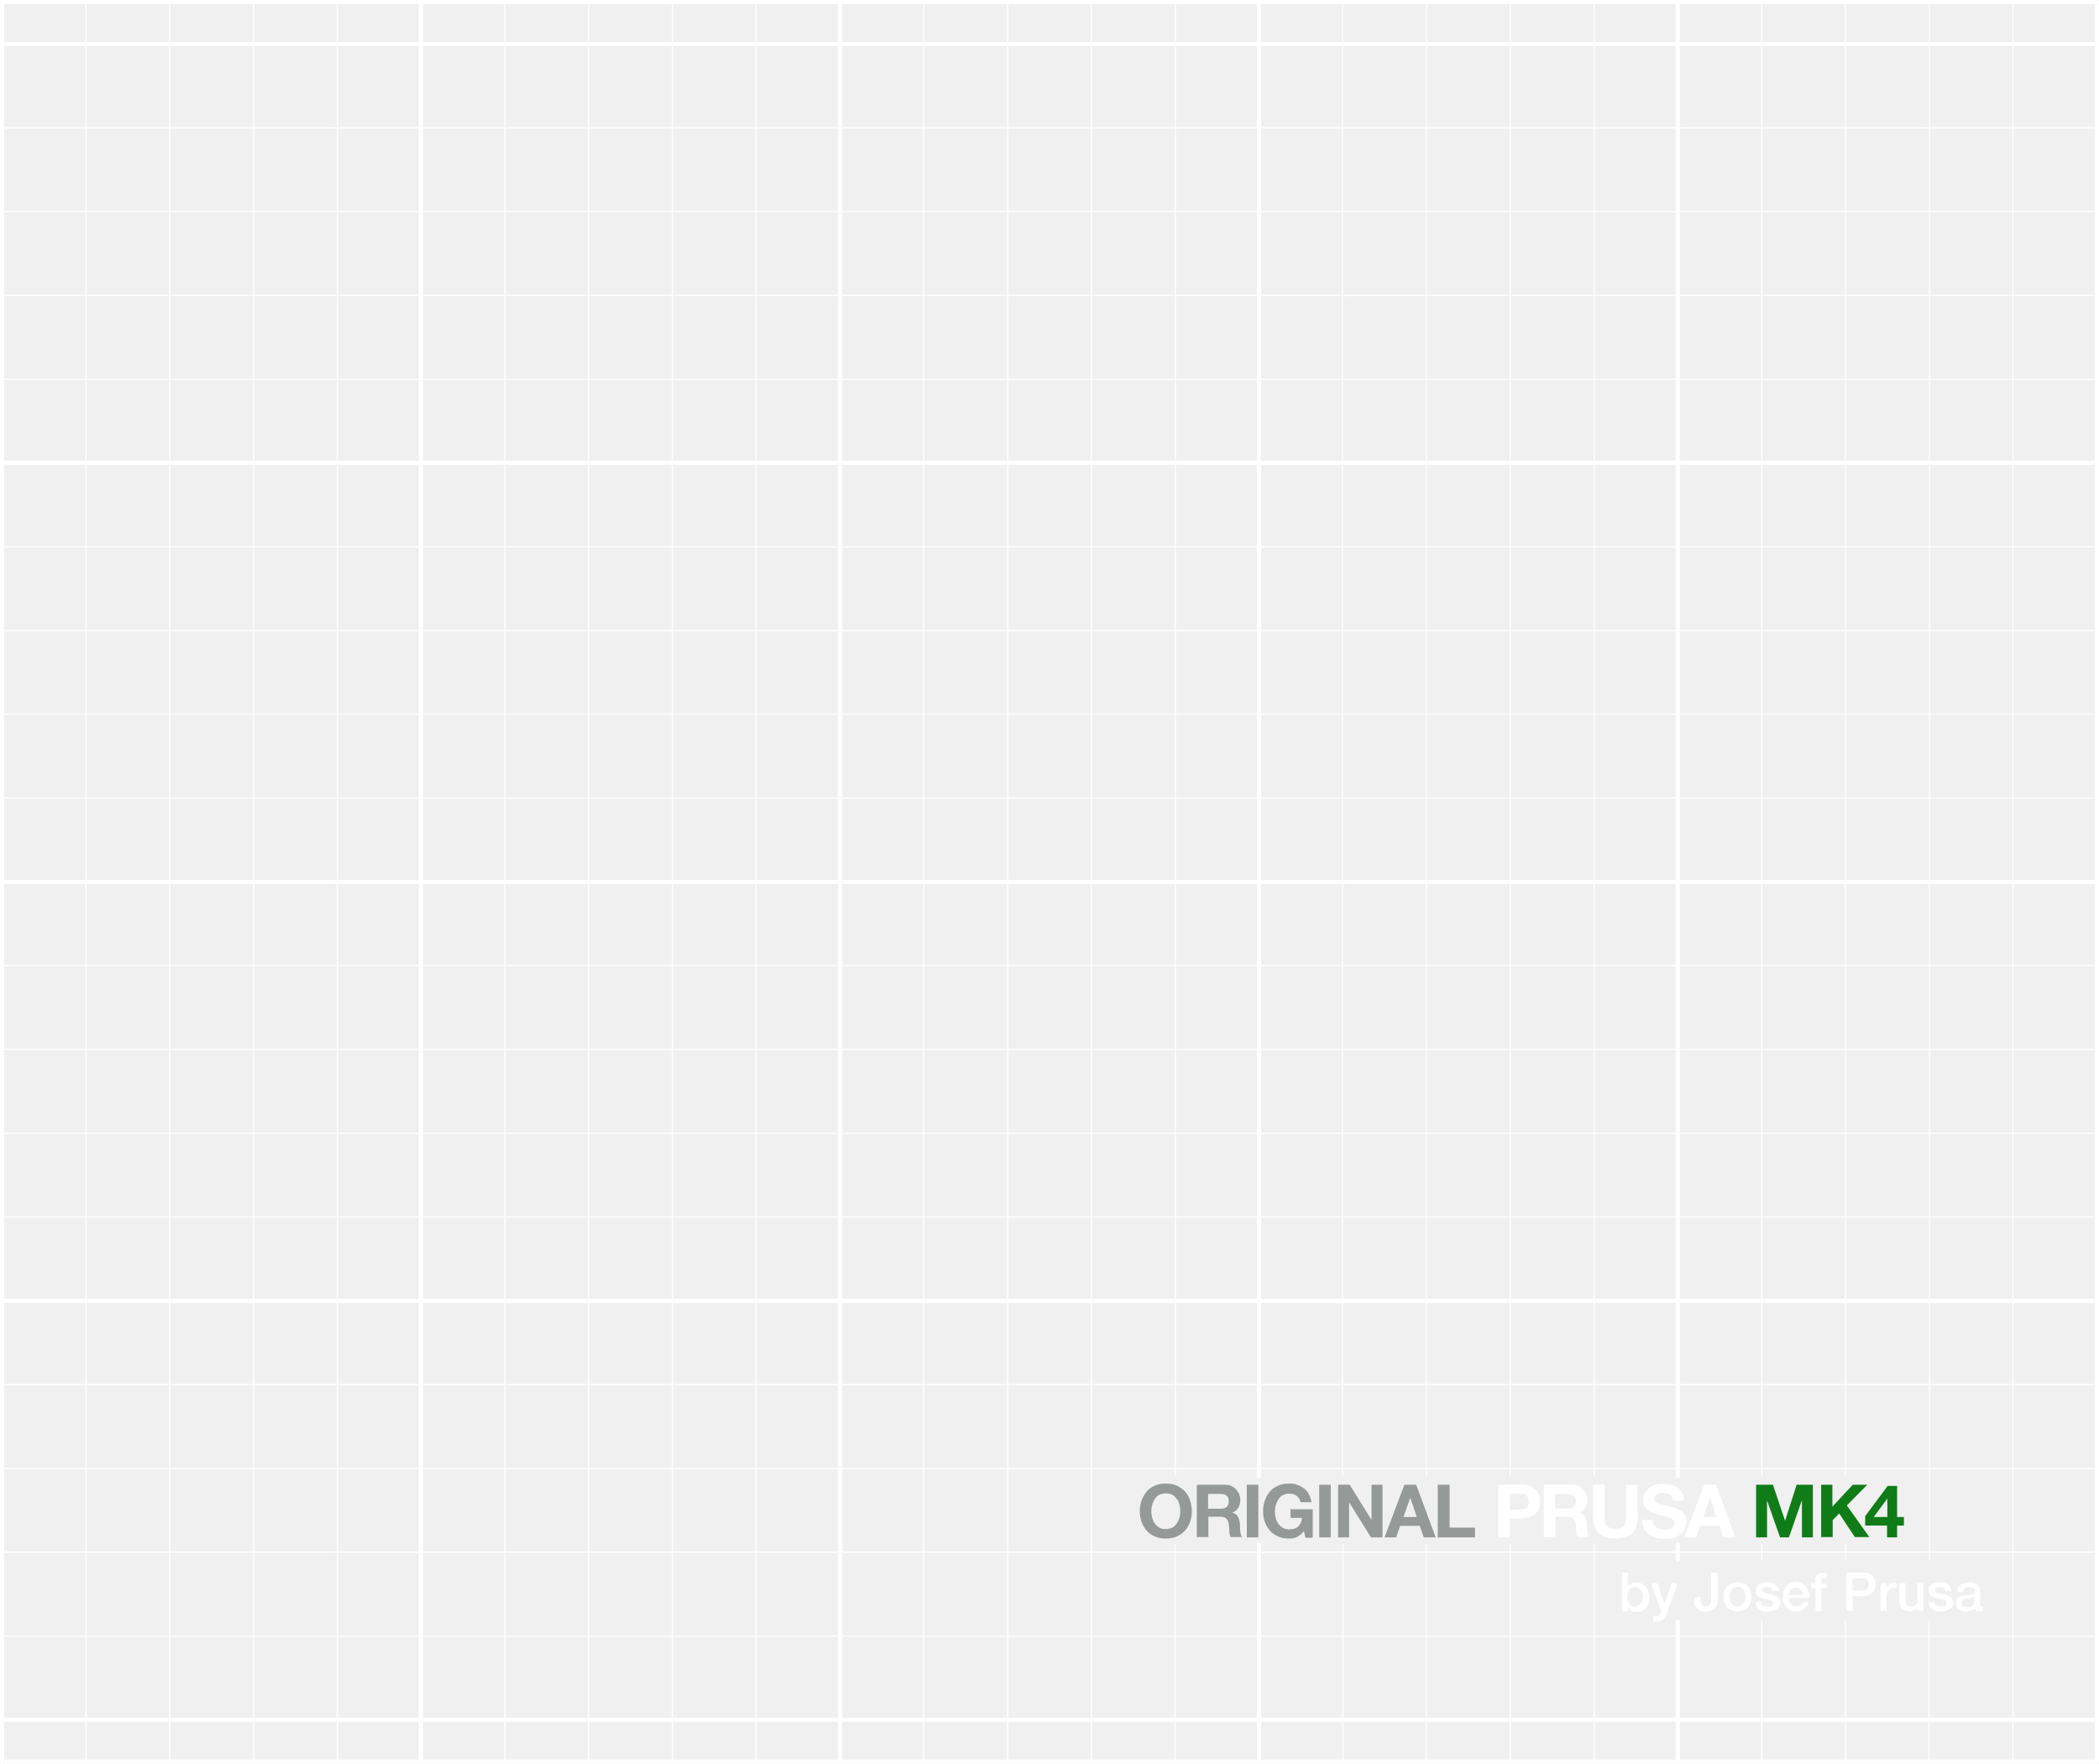
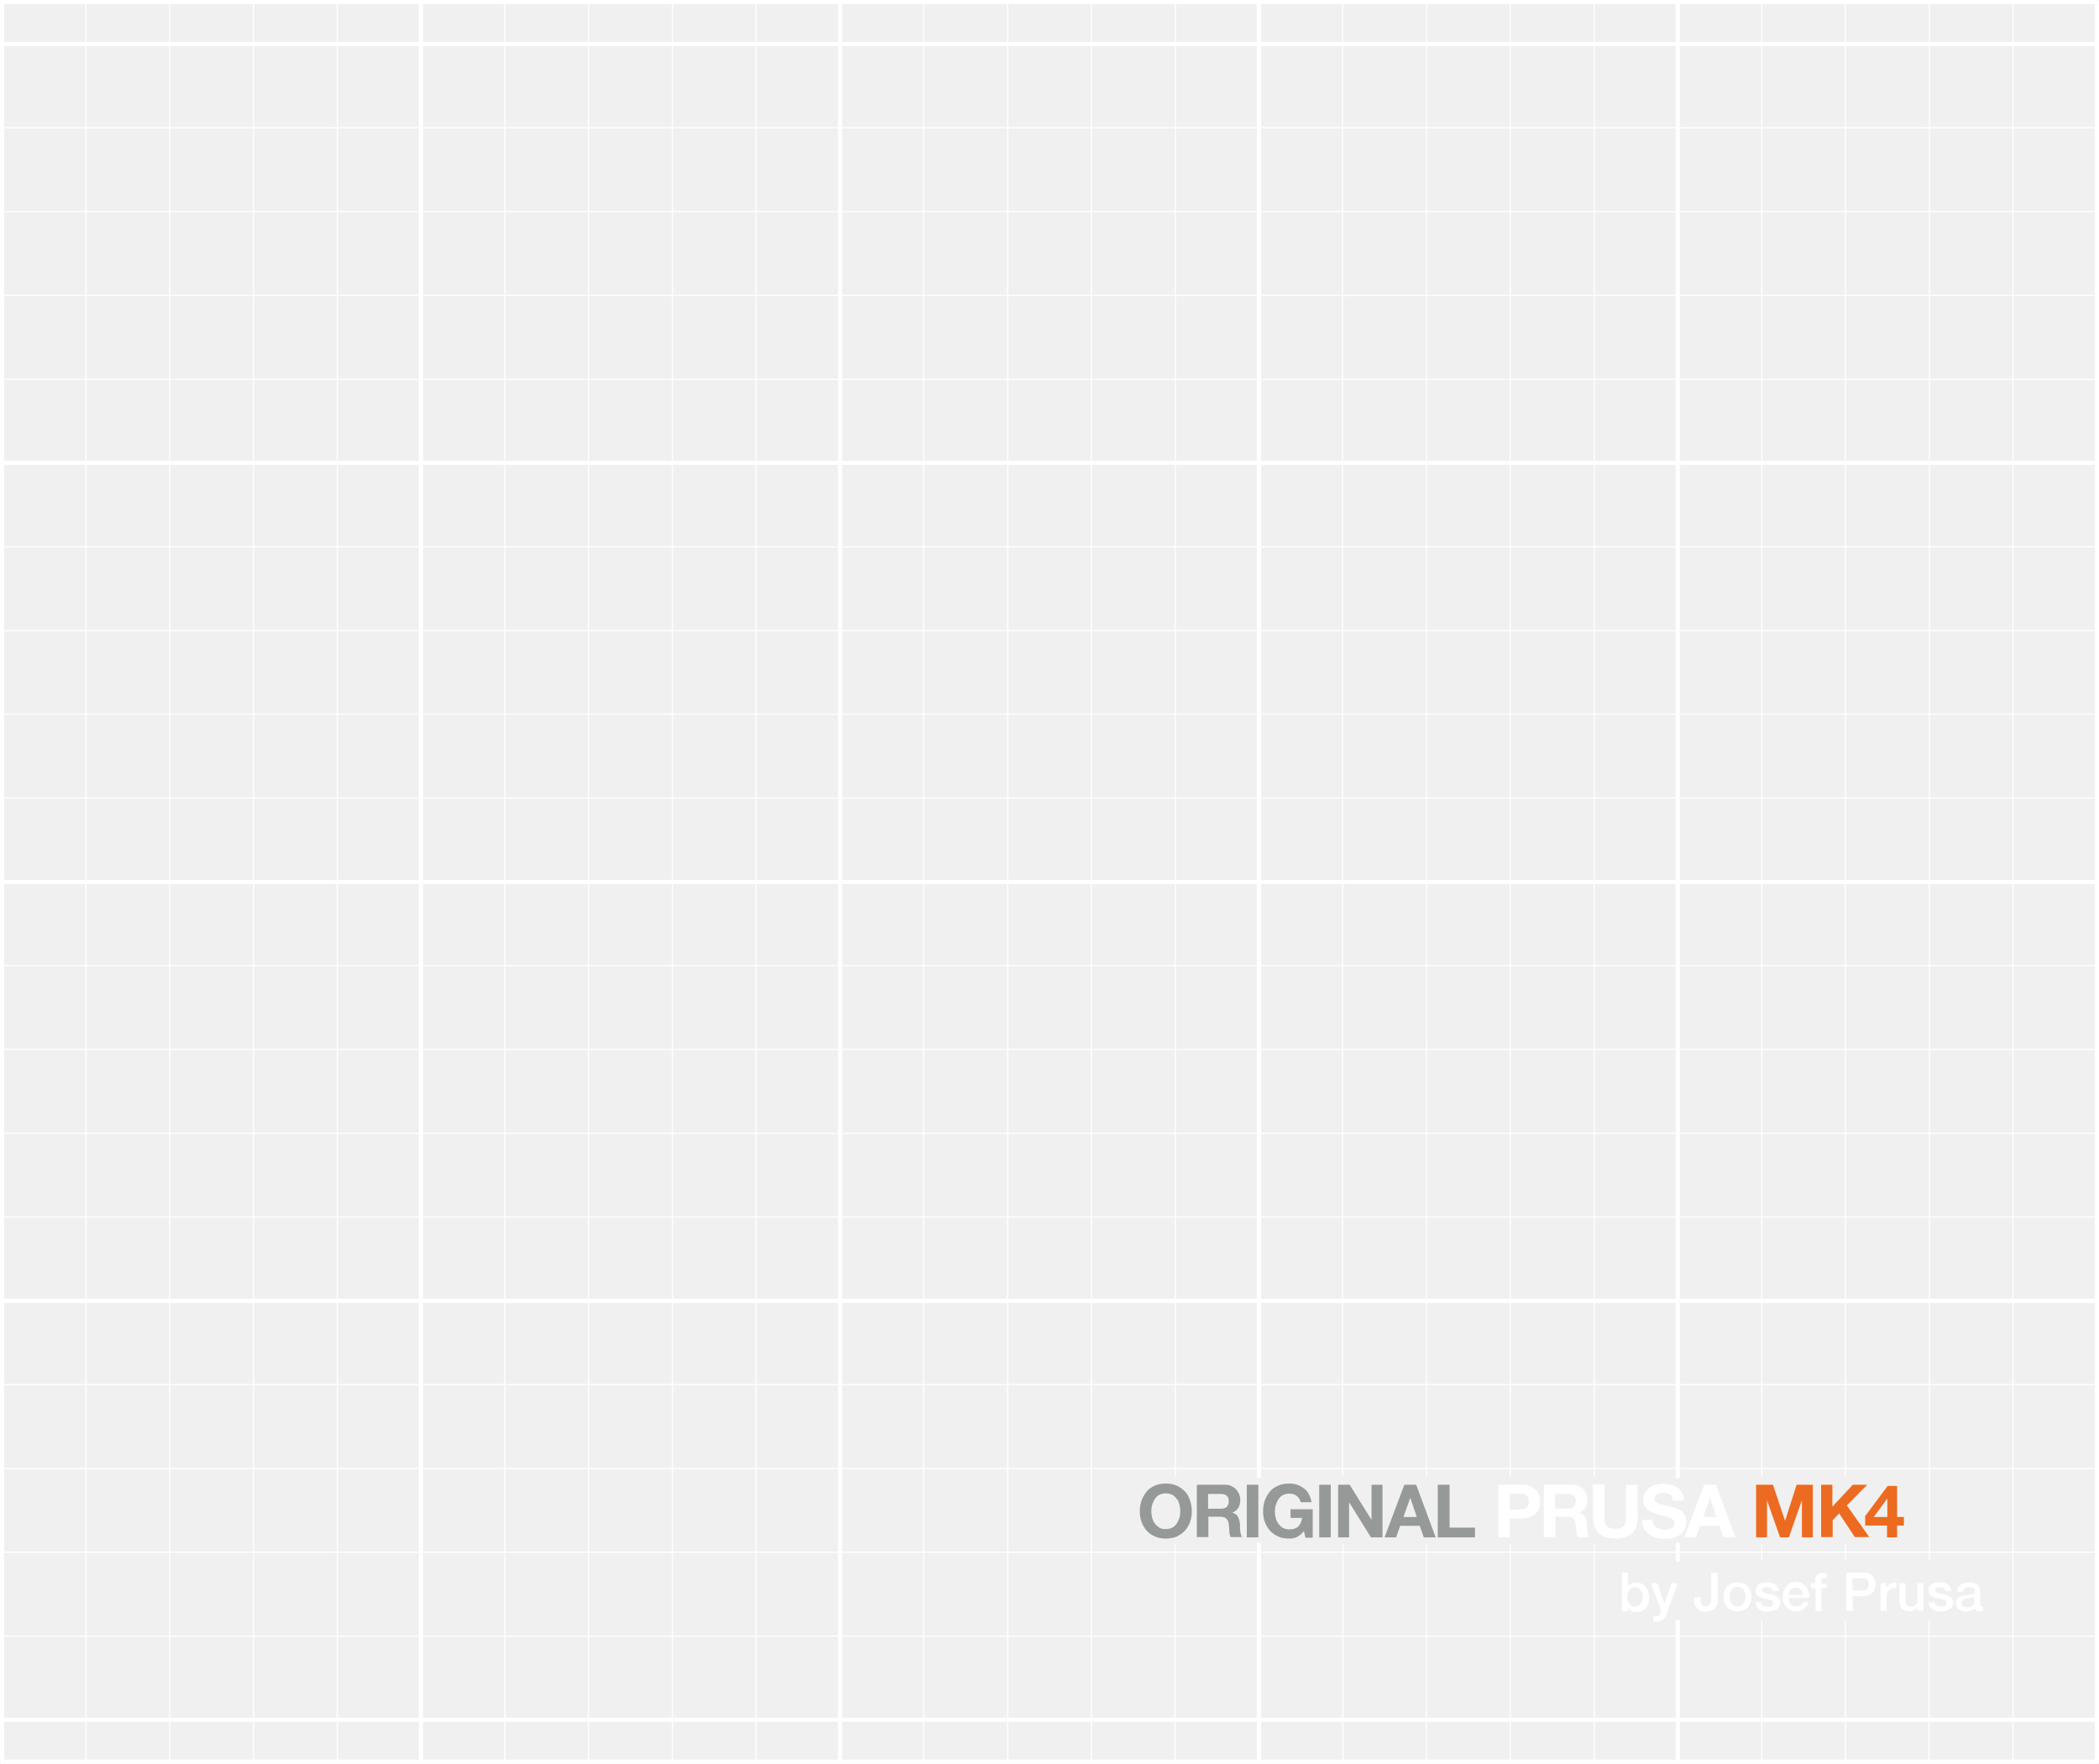
<svg xmlns="http://www.w3.org/2000/svg" id="svg3128" width="710.1" height="596.7" viewBox="0 0 710.1 596.7">
  <line id="line2794" x1=".7" y1=".7" x2=".7" y2="596" style="fill: none; stroke: #fff; stroke-linecap: round; stroke-linejoin: round; stroke-width: 1.4px;" />
  <line id="line2796" x1="142.4" y1=".7" x2="142.4" y2="595.6" style="fill: none; stroke: #fff; stroke-linecap: round; stroke-linejoin: round; stroke-width: 1.4px;" />
  <line id="line2798" x1="284.2" y1=".7" x2="284.2" y2="595.6" style="fill: none; stroke: #fff; stroke-linecap: round; stroke-linejoin: round; stroke-width: 1.4px;" />
  <line id="line2800" x1="709.4" y1="596" x2="709.4" y2=".7" style="fill: none; stroke: #fff; stroke-linecap: round; stroke-linejoin: round; stroke-width: 1.4px;" />
  <line id="line2802" x1="1.2" y1="581.8" x2="709.4" y2="581.8" style="fill: none; stroke: #fff; stroke-linecap: round; stroke-linejoin: round; stroke-width: 1.4px;" />
  <line id="line2804" x1=".7" y1="596" x2="709.4" y2="596" style="fill: none; stroke: #fff; stroke-linecap: round; stroke-linejoin: round; stroke-width: 1.4px;" />
  <line id="line2806" x1="1.2" y1="440.1" x2="709.4" y2="440.1" style="fill: none; stroke: #fff; stroke-linecap: round; stroke-linejoin: round; stroke-width: 1.4px;" />
  <line id="line2808" x1="1.2" y1="298.4" x2="709.4" y2="298.4" style="fill: none; stroke: #fff; stroke-linecap: round; stroke-linejoin: round; stroke-width: 1.4px;" />
  <line id="line2810" x1="1.2" y1="156.6" x2="709.4" y2="156.6" style="fill: none; stroke: #fff; stroke-linecap: round; stroke-linejoin: round; stroke-width: 1.4px;" />
  <line id="line2812" x1="1.2" y1="14.9" x2="709.4" y2="14.9" style="fill: none; stroke: #fff; stroke-linecap: round; stroke-linejoin: round; stroke-width: 1.4px;" />
  <line id="line2814" x1="709.4" y1=".7" x2=".7" y2=".7" style="fill: none; stroke: #fff; stroke-linecap: round; stroke-linejoin: round; stroke-width: 1.4px;" />
  <line id="line2816" x1="425.9" y1=".7" x2="425.9" y2="499.4" style="fill: none; stroke: #fff; stroke-linecap: round; stroke-linejoin: round; stroke-width: 1.4px;" />
  <line id="line2818" x1="425.9" y1="522.5" x2="425.9" y2="595.7" style="fill: none; stroke: #fff; stroke-linecap: round; stroke-linejoin: round; stroke-width: 1.4px;" />
  <line id="line2820" x1="567.6" y1=".7" x2="567.6" y2="499.4" style="fill: none; stroke: #fff; stroke-linecap: round; stroke-linejoin: round; stroke-width: 1.4px;" />
  <line id="line2822" x1="567.6" y1="522.5" x2="567.6" y2="527.7" style="fill: none; stroke: #fff; stroke-linecap: round; stroke-linejoin: round; stroke-width: 1.4px;" />
  <line id="line2824" x1="567.6" y1="548.6" x2="567.6" y2="595.4" style="fill: none; stroke: #fff; stroke-linecap: round; stroke-linejoin: round; stroke-width: 1.4px;" />
  <line id="line2826" x1="85.8" y1=".7" x2="85.8" y2="595.9" style="fill: none; stroke: #fff; stroke-linecap: round; stroke-linejoin: round; stroke-width: .4px;" />
  <line id="line2828" x1="114.1" y1=".7" x2="114.1" y2="595.9" style="fill: none; stroke: #fff; stroke-linecap: round; stroke-linejoin: round; stroke-width: .4px;" />
  <line id="line2830" x1="170.8" y1=".7" x2="170.8" y2="595.9" style="fill: none; stroke: #fff; stroke-linecap: round; stroke-linejoin: round; stroke-width: .4px;" />
  <line id="line2832" x1="199.1" y1=".7" x2="199.1" y2="595.9" style="fill: none; stroke: #fff; stroke-linecap: round; stroke-linejoin: round; stroke-width: .4px;" />
  <line id="line2834" x1="227.5" y1=".7" x2="227.5" y2="595.9" style="fill: none; stroke: #fff; stroke-linecap: round; stroke-linejoin: round; stroke-width: .4px;" />
  <line id="line2836" x1="255.8" y1=".7" x2="255.8" y2="595.9" style="fill: none; stroke: #fff; stroke-linecap: round; stroke-linejoin: round; stroke-width: .4px;" />
  <line id="line2838" x1="312.5" y1=".7" x2="312.5" y2="595.9" style="fill: none; stroke: #fff; stroke-linecap: round; stroke-linejoin: round; stroke-width: .4px;" />
  <line id="line2840" x1="340.9" y1=".7" x2="340.9" y2="595.9" style="fill: none; stroke: #fff; stroke-linecap: round; stroke-linejoin: round; stroke-width: .4px;" />
  <line id="line2842" x1="681" y1=".7" x2="681" y2="595.9" style="fill: none; stroke: #fff; stroke-linecap: round; stroke-linejoin: round; stroke-width: .4px;" />
  <line id="line2844" x1="29.1" y1=".7" x2="29.1" y2="595.9" style="fill: none; stroke: #fff; stroke-linecap: round; stroke-linejoin: round; stroke-width: .4px;" />
  <line id="line2846" x1="57.4" y1=".7" x2="57.4" y2="595.9" style="fill: none; stroke: #fff; stroke-linecap: round; stroke-linejoin: round; stroke-width: .4px;" />
  <line id="line2848" x1="1.5" y1="468.4" x2="709.4" y2="468.4" style="fill: none; stroke: #fff; stroke-linecap: round; stroke-linejoin: round; stroke-width: .4px;" />
  <line id="line2850" x1="1.5" y1="496.8" x2="709.4" y2="496.8" style="fill: none; stroke: #fff; stroke-linecap: round; stroke-linejoin: round; stroke-width: .4px;" />
  <line id="line2852" x1="1.5" y1="525.1" x2="709.4" y2="525.1" style="fill: none; stroke: #fff; stroke-linecap: round; stroke-linejoin: round; stroke-width: .4px;" />
  <line id="line2854" x1="1.5" y1="553.5" x2="709.4" y2="553.5" style="fill: none; stroke: #fff; stroke-linecap: round; stroke-linejoin: round; stroke-width: .4px;" />
  <line id="line2856" x1="1.5" y1="411.7" x2="709.4" y2="411.7" style="fill: none; stroke: #fff; stroke-linecap: round; stroke-linejoin: round; stroke-width: .4px;" />
  <line id="line2858" x1="1.5" y1="383.4" x2="709.4" y2="383.4" style="fill: none; stroke: #fff; stroke-linecap: round; stroke-linejoin: round; stroke-width: .4px;" />
  <line id="line2860" x1="1.5" y1="355" x2="709.4" y2="355" style="fill: none; stroke: #fff; stroke-linecap: round; stroke-linejoin: round; stroke-width: .4px;" />
  <line id="line2862" x1="1.5" y1="326.7" x2="709.4" y2="326.7" style="fill: none; stroke: #fff; stroke-linecap: round; stroke-linejoin: round; stroke-width: .4px;" />
  <line id="line2864" x1="1.5" y1="270" x2="709.4" y2="270" style="fill: none; stroke: #fff; stroke-linecap: round; stroke-linejoin: round; stroke-width: .4px;" />
  <line id="line2866" x1="1.5" y1="241.6" x2="709.4" y2="241.6" style="fill: none; stroke: #fff; stroke-linecap: round; stroke-linejoin: round; stroke-width: .4px;" />
  <line id="line2868" x1="1.5" y1="213.3" x2="709.4" y2="213.3" style="fill: none; stroke: #fff; stroke-linecap: round; stroke-linejoin: round; stroke-width: .4px;" />
  <line id="line2870" x1="1.5" y1="185" x2="709.4" y2="185" style="fill: none; stroke: #fff; stroke-linecap: round; stroke-linejoin: round; stroke-width: .4px;" />
  <line id="line2872" x1="1.5" y1="128.3" x2="709.4" y2="128.3" style="fill: none; stroke: #fff; stroke-linecap: round; stroke-linejoin: round; stroke-width: .4px;" />
  <line id="line2874" x1="1.5" y1="99.9" x2="709.4" y2="99.9" style="fill: none; stroke: #fff; stroke-linecap: round; stroke-linejoin: round; stroke-width: .4px;" />
  <line id="line2876" x1="1.5" y1="71.6" x2="709.4" y2="71.6" style="fill: none; stroke: #fff; stroke-linecap: round; stroke-linejoin: round; stroke-width: .4px;" />
  <line id="line2878" x1="1.5" y1="43.2" x2="709.4" y2="43.2" style="fill: none; stroke: #fff; stroke-linecap: round; stroke-linejoin: round; stroke-width: .4px;" />
  <line id="line2880" x1="369.2" y1=".7" x2="369.2" y2="522.6" style="fill: none; stroke: #fff; stroke-linecap: round; stroke-linejoin: round; stroke-width: .4px;" />
  <line id="line2882" x1="369.2" y1="522.6" x2="369.2" y2="595.7" style="fill: none; stroke: #fff; stroke-linecap: round; stroke-linejoin: round; stroke-width: .4px;" />
  <line id="line2884" x1="397.6" y1=".7" x2="397.6" y2="499.4" style="fill: none; stroke: #fff; stroke-linecap: round; stroke-linejoin: round; stroke-width: .4px;" />
  <line id="line2886" x1="397.5" y1="522.6" x2="397.5" y2="595.7" style="fill: none; stroke: #fff; stroke-linecap: round; stroke-linejoin: round; stroke-width: .4px;" />
  <line id="line2888" x1="454.2" y1=".7" x2="454.2" y2="499.4" style="fill: none; stroke: #fff; stroke-linecap: round; stroke-linejoin: round; stroke-width: .4px;" />
  <line id="line2890" x1="454.3" y1="522.6" x2="454.3" y2="595.6" style="fill: none; stroke: #fff; stroke-linecap: round; stroke-linejoin: round; stroke-width: .4px;" />
  <line id="line2892" x1="482.6" y1=".7" x2="482.6" y2="499.4" style="fill: none; stroke: #fff; stroke-linecap: round; stroke-linejoin: round; stroke-width: .4px;" />
  <line id="line2894" x1="482.6" y1="522.6" x2="482.6" y2="595.6" style="fill: none; stroke: #fff; stroke-linecap: round; stroke-linejoin: round; stroke-width: .4px;" />
  <line id="line2896" x1="510.9" y1=".7" x2="510.9" y2="499.4" style="fill: none; stroke: #fff; stroke-linecap: round; stroke-linejoin: round; stroke-width: .4px;" />
  <line id="line2898" x1="510.9" y1="522.6" x2="510.9" y2="595.6" style="fill: none; stroke: #fff; stroke-linecap: round; stroke-linejoin: round; stroke-width: .4px;" />
  <line id="line2900" x1="539.3" y1=".7" x2="539.3" y2="499.4" style="fill: none; stroke: #fff; stroke-linecap: round; stroke-linejoin: round; stroke-width: .4px;" />
  <line id="line2902" x1="539.3" y1="522.6" x2="539.3" y2="595.6" style="fill: none; stroke: #fff; stroke-linecap: round; stroke-linejoin: round; stroke-width: .4px;" />
  <line id="line2904" x1="596" y1=".7" x2="596" y2="499.4" style="fill: none; stroke: #fff; stroke-linecap: round; stroke-linejoin: round; stroke-width: .4px;" />
  <line id="line2906" x1="624.3" y1=".7" x2="624.3" y2="499.4" style="fill: none; stroke: #fff; stroke-linecap: round; stroke-linejoin: round; stroke-width: .4px;" />
  <line id="line2908" x1="652.7" y1=".7" x2="652.7" y2="522.5" style="fill: none; stroke: #fff; stroke-linecap: round; stroke-linejoin: round; stroke-width: .4px;" />
  <line id="line2910" x1="652.7" y1="522.5" x2="652.7" y2="527.7" style="fill: none; stroke: #fff; stroke-linecap: round; stroke-linejoin: round; stroke-width: .4px;" />
  <line id="line2912" x1="652.6" y1="548.3" x2="652.6" y2="596" style="fill: none; stroke: #fff; stroke-linecap: round; stroke-linejoin: round; stroke-width: .4px;" />
  <line id="line2914" x1="624.3" y1="522.5" x2="624.3" y2="527.7" style="fill: none; stroke: #fff; stroke-linecap: round; stroke-linejoin: round; stroke-width: .4px;" />
  <line id="line2916" x1="624.3" y1="548.3" x2="624.3" y2="596" style="fill: none; stroke: #fff; stroke-linecap: round; stroke-linejoin: round; stroke-width: .4px;" />
  <line id="line2918" x1="596" y1="522.5" x2="596" y2="527.7" style="fill: none; stroke: #fff; stroke-linecap: round; stroke-linejoin: round; stroke-width: .4px;" />
  <line id="line2920" x1="596" y1="548.3" x2="596" y2="596" style="fill: none; stroke: #fff; stroke-linecap: round; stroke-linejoin: round; stroke-width: .4px;" />
  <path id="path3098" d="m548.6,532h2.1v4.8h0c.1-.2.3-.4.5-.6.2-.2.4-.3.7-.5.2-.1.5-.2.8-.3.3,0,.5-.1.8,0,.7,0,1.3.1,1.9.4.5.2,1,.6,1.4,1.1.4.5.6,1,.8,1.6.2.6.3,1.3.3,1.9,0,.6,0,1.2-.2,1.8-.2.6-.4,1.1-.7,1.6-.7,1-1.8,1.5-3,1.5-.3,0-.6,0-1,0-.3,0-.6-.1-.9-.2-.3-.1-.5-.3-.8-.5-.2-.2-.4-.5-.6-.8h0v1.3h-2v-12.9Zm7.2,8.2c0-.4,0-.8-.2-1.2-.1-.4-.3-.7-.5-1-.2-.3-.5-.6-.8-.7-.3-.2-.7-.3-1.1-.3-.8,0-1.5.3-2,.9-.5.7-.7,1.6-.7,2.4,0,.4,0,.9.2,1.3.1.4.3.7.5,1,.2.3.5.5.8.7.3.2.7.3,1.1.2.4,0,.8,0,1.2-.3.3-.2.6-.4.8-.7.2-.3.4-.7.5-1,0-.4.1-.8.1-1.2Z" style="fill: #fff;" />
  <path id="path3100" d="m558.5,535.6h2.2l2.4,7h0l2.4-7h2.1l-3.6,9.8c-.2.4-.3.8-.5,1.2-.2.4-.4.7-.6,1-.2.3-.5.5-.9.7-.4.2-.9.3-1.3.3-.5,0-1,0-1.4-.1v-1.7h.5c.2,0,.3,0,.5,0,.2,0,.4,0,.6,0,.1,0,.3-.1.4-.3.1-.1.2-.3.3-.4,0-.2.1-.4.2-.5l.2-.7-3.5-9.2Z" style="fill: #fff;" />
  <path id="path3102" d="m581.1,540.8c0,.5,0,1.1-.1,1.6,0,.5-.3,1-.6,1.4-.3.4-.8.8-1.3,1-.7.3-1.5.4-2.2.4-.6,0-1.2,0-1.7-.3-.5-.2-.9-.5-1.2-.9-.3-.4-.6-.8-.7-1.3-.1-.5-.2-1.1-.2-1.6v-.7h2.2v.7c0,.6,0,1.2.4,1.7.3.4.9.7,1.4.6.3,0,.6,0,.9-.2.2-.1.4-.3.6-.5.1-.2.2-.5.3-.8,0-.4,0-.7,0-1.1v-8.8h2.2v8.7Z" style="fill: #fff;" />
  <path id="path3104" d="m587.8,545.1c-.7,0-1.4-.1-2-.4-.6-.2-1.1-.6-1.5-1-.4-.4-.7-1-.9-1.5-.2-.6-.3-1.3-.3-2,0-.7,0-1.4.3-2,.2-.6.5-1.1.9-1.5.4-.4.9-.8,1.5-1,1.3-.5,2.7-.5,4,0,.6.2,1.1.6,1.5,1,.4.4.7,1,.9,1.5.2.6.3,1.3.3,2,0,.7,0,1.4-.3,2-.2.6-.5,1.1-.9,1.5-.4.4-.9.8-1.5,1-.6.3-1.3.4-2,.4Zm0-1.6c.4,0,.8,0,1.2-.3.3-.2.6-.4.8-.8.2-.3.4-.7.5-1.1.1-.4.2-.8.2-1.2,0-.4,0-.8-.2-1.2,0-.4-.3-.7-.5-1-.2-.3-.5-.6-.8-.8-.7-.4-1.6-.4-2.4,0-.3.2-.6.4-.8.8-.2.3-.4.6-.5,1,0,.4-.1.8-.2,1.2,0,.4,0,.8.2,1.2,0,.4.3.7.5,1.1.2.3.5.6.8.8.4.2.8.3,1.2.3h0Z" style="fill: #fff;" />
  <path id="path3106" d="m595.7,541.9c0,.5.3,1,.7,1.3.4.2.9.4,1.4.4.2,0,.4,0,.7,0,.2,0,.5,0,.7-.2.2,0,.4-.2.5-.4.3-.4.2-.9,0-1.3-.2-.2-.4-.3-.7-.4-.3-.1-.7-.2-1-.3l-1.1-.2c-.4,0-.7-.2-1.1-.3-.4-.1-.7-.3-1-.5-.3-.2-.5-.5-.6-.9-.2-.4-.3-.8-.2-1.2,0-.5.1-.9.4-1.3.2-.3.6-.6.9-.8.4-.2.8-.4,1.3-.4.4,0,.9-.1,1.3-.1.5,0,.9,0,1.4.2.4,0,.8.3,1.2.5.4.2.7.5.9.9.2.4.4.9.4,1.3h-2.1c0-.4-.3-.8-.7-1-.4-.2-.8-.3-1.2-.2-.2,0-.3,0-.5,0-.2,0-.4,0-.6.1-.2,0-.3.2-.4.3-.1.1-.2.3-.2.5,0,.2,0,.5.3.6.2.2.4.3.7.4.3.1.7.2,1,.3l1.1.2c.4,0,.7.2,1.1.3.4.1.7.3,1,.5.3.2.5.5.7.8.2.4.3.8.3,1.2,0,.5-.1,1-.4,1.4-.3.4-.6.7-1,.9-.4.2-.9.4-1.3.5-.5.1-1,.2-1.5.2-.5,0-1.1,0-1.6-.2-.5-.1-.9-.3-1.3-.6-.4-.3-.7-.6-.9-1-.2-.4-.3-.9-.3-1.4h2Z" style="fill: #fff;" />
  <path id="path3108" d="m605.1,540.8c0,.3,0,.7.2,1,0,.3.3.6.5.9.2.3.5.5.8.6.4.2.7.2,1.1.2.5,0,1.1,0,1.5-.3.4-.3.7-.7.8-1.2h1.9c0,.5-.3.9-.6,1.3-.3.4-.6.7-1,1-.4.3-.8.5-1.2.6-.5.1-1,.2-1.5.2-.7,0-1.3-.1-1.9-.4-.5-.2-1-.6-1.4-1-.4-.4-.7-1-.9-1.5-.2-.6-.3-1.3-.3-2,0-.6.1-1.3.3-1.9.2-.6.5-1.1.9-1.6.8-1,2-1.5,3.3-1.5.7,0,1.4.1,2,.5.6.3,1.1.7,1.5,1.2.4.5.7,1.1.8,1.7.2.7.2,1.3.1,2h-6.9Zm4.8-1.3c0-.3,0-.6-.2-.9-.1-.3-.3-.6-.5-.8-.2-.2-.4-.4-.7-.5-.3-.1-.6-.2-.9-.2-.3,0-.7,0-1,.2-.3.1-.5.3-.8.5-.2.2-.4.5-.5.8-.1.3-.2.7-.2,1h4.8Z" style="fill: #fff;" />
  <path id="path3110" d="m612.6,535.6h1.5v-.8c0-.5,0-1,.2-1.4.1-.3.3-.6.6-.8.2-.2.5-.3.8-.4.3,0,.7-.1,1,0,.5,0,.9,0,1.4,0v1.6c-.1,0-.3,0-.4,0h-.5c-.3,0-.5,0-.7.2-.2.2-.3.5-.3.8v1h1.7v1.5h-1.7v7.8h-2v-7.8h-1.5v-1.5Z" style="fill: #fff;" />
  <path id="path3112" d="m624.5,532h5.7c.8,0,1.5.1,2.2.4.5.2,1,.6,1.3,1,.3.4.5.8.6,1.3.1.4.2.9.2,1.3,0,.4,0,.9-.2,1.3-.1.5-.3.9-.6,1.3-.4.4-.8.8-1.3,1-.7.3-1.5.4-2.2.4h-3.4v4.9h-2.2v-12.9Zm2.2,6.1h3.3c.3,0,.5,0,.8-.1.3,0,.5-.2.7-.3.2-.2.4-.4.5-.7.1-.3.2-.7.2-1,0-.3,0-.7-.2-1-.2-.5-.7-.9-1.2-1-.3,0-.6,0-.8,0h-3.3v4.2Z" style="fill: #fff;" />
  <path id="path3114" d="m636.2,535.6h1.9v1.8h0c0-.3.2-.5.4-.7.2-.2.4-.5.6-.7.2-.2.5-.4.8-.5.3-.1.6-.2.9-.2h.8v2h-.4c-.1,0-.3,0-.5,0-.7,0-1.3.3-1.8.8-.2.3-.4.6-.5,1-.1.4-.2.9-.2,1.4v4.4h-2v-9.3Z" style="fill: #fff;" />
  <path id="path3116" d="m650.7,544.9h-2v-1.3h0c-.3.5-.7.9-1.1,1.1-.5.3-1,.4-1.5.4-1,0-1.9-.2-2.7-.9-.6-.8-.9-1.8-.8-2.7v-5.9h2v5.7c0,.6.1,1.2.5,1.7.3.3.8.5,1.3.5.4,0,.7,0,1.1-.2.3-.1.5-.3.7-.5.2-.2.3-.5.4-.8,0-.3.1-.7.1-1v-5.4h2v9.3Z" style="fill: #fff;" />
  <path id="path3118" d="m654.4,541.9c0,.5.3,1,.7,1.2.4.2.9.4,1.4.4.2,0,.4,0,.7,0,.2,0,.5,0,.7-.2.2,0,.4-.2.5-.4.1-.2.2-.4.2-.6,0-.2-.1-.5-.3-.7-.2-.2-.4-.3-.7-.4-.3-.1-.7-.2-1-.3l-1.1-.2c-.4,0-.7-.2-1.1-.3-.4-.1-.7-.3-1-.5-.3-.2-.5-.5-.7-.8-.2-.4-.3-.8-.3-1.2,0-.5.1-.9.4-1.3.2-.3.6-.6.9-.8.4-.2.8-.4,1.3-.4.4,0,.9-.1,1.3-.1.5,0,.9,0,1.4.2.4.1.8.3,1.2.5.4.2.7.5.9.9.2.4.4.9.4,1.3h-2.1c0-.4-.3-.8-.7-1-.4-.2-.8-.3-1.2-.2-.2,0-.3,0-.5,0-.2,0-.4,0-.5.1-.2,0-.3.2-.4.3-.1.1-.2.3-.2.5,0,.2,0,.5.3.6.2.2.4.3.7.4.3.1.7.2,1,.3l1.1.2c.4,0,.7.2,1.1.3.4.1.7.3,1,.5.3.2.5.5.7.8.2.4.3.8.3,1.2,0,.5-.1,1-.4,1.4-.3.4-.6.7-1,.9-.4.2-.9.4-1.3.5-.5.1-1,.2-1.5.2-.6,0-1.1,0-1.6-.2-.5-.1-.9-.3-1.3-.6-.4-.3-.7-.6-.9-1-.2-.4-.3-.9-.3-1.4h2.1Z" style="fill: #fff;" />
  <path id="path3120" d="m670,542.8c0,.2,0,.4,0,.5,0,.1.2.2.4.2h.5v1.4h-.3c0,0-.3.2-.3.2h-.4c-.1,0-.2,0-.3,0-.3,0-.7,0-1-.2-.3-.2-.5-.5-.5-.9-.4.4-.9.7-1.5.9-.6.2-1.1.3-1.7.3-.4,0-.8,0-1.2-.2-.4-.1-.7-.3-1-.5-.3-.2-.5-.5-.7-.8-.2-.4-.3-.8-.3-1.2,0-.5,0-1,.3-1.4.2-.3.5-.6.8-.8.4-.2.7-.4,1.2-.4.4,0,.9-.2,1.3-.2.3,0,.7-.1,1.1-.2.3,0,.6,0,.9-.2.2,0,.4-.2.6-.3.2-.2.2-.4.2-.7,0-.2,0-.5-.2-.7-.1-.2-.3-.3-.5-.4-.2,0-.4-.2-.6-.2-.2,0-.4,0-.7,0-.5,0-1,.1-1.4.4-.4.3-.6.7-.6,1.1h-2c0-.5.2-1,.4-1.5.3-.4.6-.7,1-1,.4-.2.9-.4,1.3-.5.5-.1,1-.2,1.5-.2.5,0,.9,0,1.3.2.4,0,.8.2,1.2.5.3.2.6.5.8.8.2.4.3.8.3,1.2v4.8Zm-2.2-2.6c-.3.2-.7.3-1.2.4-.5,0-.9.1-1.4.2-.2,0-.4,0-.6.2-.2,0-.4.1-.5.3-.2.1-.3.3-.4.5,0,.2-.1.4-.1.7,0,.2,0,.4.2.6.1.2.3.3.5.4.2,0,.4.2.6.2.2,0,.4,0,.6,0,.2,0,.5,0,.7,0,.3,0,.5-.2.8-.3.2-.1.4-.3.6-.5.2-.2.2-.5.2-.8v-1.5Z" style="fill: #fff;" />
  <g>
    <path d="m385.6,511.3c0-1.3.2-2.6.6-3.7s1-2.1,1.7-3c.7-.9,1.7-1.5,2.8-2,1.1-.5,2.3-.7,3.7-.7s2.6.2,3.7.7c1.1.5,2,1.2,2.8,2s1.3,1.8,1.7,3,.6,2.4.6,3.7-.2,2.5-.6,3.6-1,2.1-1.7,2.9c-.7.8-1.7,1.5-2.8,2-1.1.5-2.3.7-3.7.7s-2.6-.2-3.7-.7c-1.1-.5-2-1.1-2.8-2-.7-.8-1.3-1.8-1.7-2.9-.4-1.1-.6-2.3-.6-3.6Zm3.9,0c0,.7.1,1.5.3,2.2.2.7.4,1.3.9,1.9.4.6.9,1,1.5,1.4s1.4.5,2.2.5,1.6-.2,2.2-.5,1.1-.8,1.5-1.4c.4-.6.6-1.2.9-1.9.2-.7.3-1.4.3-2.2s-.1-1.5-.3-2.3c-.2-.7-.4-1.4-.9-1.9-.4-.6-.9-1-1.5-1.4-.6-.3-1.4-.5-2.2-.5s-1.6.2-2.2.5c-.6.3-1.1.8-1.5,1.4s-.6,1.2-.9,1.9c-.2.7-.3,1.5-.3,2.3Z" style="fill: #959998;" />
    <path d="m404.8,502.3h9.6c.8,0,1.5.1,2.1.4.6.3,1.2.6,1.6,1.1.4.4.8,1,1.1,1.6.2.6.4,1.2.4,1.9,0,1.1-.2,1.9-.6,2.7-.4.7-1.2,1.4-2.1,1.7h0c.5.2.9.4,1.2.6s.6.6.8,1c.2.4.3.8.4,1.2s.2.9.2,1.3,0,.6,0,1,0,.8.1,1.2c0,.4.1.8.2,1.1.1.4.2.7.4.9h-3.9c-.1-.3-.2-.6-.3-.9,0-.3-.1-.7-.1-1.1s0-.7-.1-1.2c0-.4,0-.7-.1-1.1-.1-.9-.4-1.6-.9-2s-1.1-.6-2.1-.6h-3.9v6.9h-3.9v-17.7Zm3.9,8.1h4.3c.9,0,1.6-.2,2-.6.4-.4.7-1.1.7-1.9s-.2-1.5-.7-1.9-1.1-.6-2-.6h-4.3v5Z" style="fill: #959998;" />
    <path d="m421.8,502.3h3.9v17.8h-3.9v-17.8Z" style="fill: #959998;" />
    <path d="m441,518.1c-.7.9-1.5,1.5-2.3,1.9s-1.7.5-2.6.5c-1.4,0-2.6-.2-3.7-.7-1.1-.5-2-1.1-2.8-2-.7-.8-1.3-1.8-1.7-2.9-.4-1.1-.6-2.3-.6-3.6s.2-2.6.6-3.7,1-2.1,1.7-3c.7-.9,1.7-1.5,2.8-2,1.1-.5,2.3-.7,3.7-.7s1.8.1,2.7.4c.9.3,1.6.7,2.3,1.2s1.3,1.2,1.7,2,.7,1.7.9,2.7h-3.7c-.2-1-.7-1.7-1.4-2.2s-1.5-.7-2.4-.7-1.6.2-2.2.5-1.1.8-1.5,1.4c-.4.6-.6,1.2-.9,1.9-.2.7-.3,1.5-.3,2.3s.1,1.5.3,2.2c.2.7.4,1.3.9,1.9.4.6.9,1,1.5,1.4.6.3,1.4.5,2.2.5,1.3,0,2.3-.3,3-1s1.1-1.6,1.3-2.9h-3.9v-2.9h7.5v9.6h-2.5l-.4-2Z" style="fill: #959998;" />
    <path d="m446.3,502.3h3.9v17.8h-3.9v-17.8Z" style="fill: #959998;" />
    <path d="m452.7,502.3h3.9l7.4,11.9h0v-11.9h3.7v17.8h-3.9l-7.4-11.9h0v11.9h-3.7v-17.8Z" style="fill: #959998;" />
    <path d="m475.1,502.3h4l6.6,17.8h-4l-1.4-3.9h-6.6l-1.4,3.9h-3.9l6.7-17.8Zm-.4,10.9h4.6l-2.2-6.5h0l-2.3,6.5Z" style="fill: #959998;" />
    <path d="m486.5,502.3h3.9v14.5h8.6v3.3h-12.6v-17.8h0Z" style="fill: #959998;" />
  </g>
  <g>
    <path d="m506.9,502.3h8c1.1,0,2.1.2,2.8.5s1.4.7,1.9,1.3c.5.5.9,1.2,1.1,1.8.2.7.3,1.4.3,2.1s-.1,1.4-.3,2.1-.6,1.3-1.1,1.8c-.5.5-1.1,1-1.9,1.3s-1.7.5-2.8.5h-4.1v6.4h-3.9v-17.8Zm3.9,8.4h3c.4,0,.9,0,1.3-.1.4,0,.8-.2,1.1-.4.3-.2.6-.5.7-.8.2-.3.3-.8.3-1.4s-.1-1-.3-1.4c-.2-.3-.4-.6-.7-.8-.3-.2-.7-.3-1.1-.4s-.9-.1-1.3-.1h-3v5.3Z" style="fill: #fff;" />
    <path d="m522.2,502.3h9.6c.8,0,1.5.1,2.1.4.6.3,1.2.6,1.6,1.1.4.4.8,1,1.1,1.6.2.6.4,1.2.4,1.9,0,1.1-.2,1.9-.6,2.7-.4.7-1.2,1.4-2.1,1.7h0c.5.2.9.4,1.2.6s.6.6.8,1c.2.4.3.8.4,1.2s.2.9.2,1.3,0,.6,0,1,0,.8.1,1.2c0,.4.1.8.2,1.1.1.4.2.7.4.9h-3.9c-.1-.3-.2-.6-.3-.9,0-.3-.1-.7-.1-1.1s0-.7-.1-1.2c0-.4,0-.7-.1-1.1-.1-.9-.4-1.6-.9-2s-1.1-.6-2.1-.6h-3.9v6.9h-3.9v-17.7Zm3.9,8.1h4.3c.9,0,1.5-.2,2-.6.4-.4.7-1.1.7-1.9s-.2-1.5-.7-1.9-1.1-.6-2-.6h-4.3v5Z" style="fill: #fff;" />
    <path d="m554.1,513.3c0,2.4-.7,4.2-2,5.4-1.4,1.2-3.2,1.8-5.6,1.8s-4.3-.6-5.6-1.8c-1.3-1.2-2-3-2-5.4v-11.1h3.9v11.1c0,.5,0,1,.1,1.4,0,.5.3.9.5,1.3.3.4.6.6,1.1.9.5.2,1.1.3,1.9.3,1.4,0,2.3-.3,2.9-.9s.8-1.6.8-2.9v-11.1h3.9v11h0Z" style="fill: #fff;" />
    <path d="m559.1,514.2c0,.6.1,1.1.3,1.5.2.4.5.7.9,1s.8.4,1.3.6,1,.2,1.5.2.7,0,1.1-.1.8-.2,1.1-.3.6-.4.9-.7c.2-.3.3-.6.3-1.1s-.2-.9-.5-1.2-.7-.5-1.2-.7c-.5-.2-1.1-.4-1.7-.5s-1.3-.3-1.9-.5c-.7-.2-1.3-.4-1.9-.6-.6-.2-1.2-.5-1.7-.9s-.9-.9-1.2-1.4c-.3-.6-.5-1.3-.5-2.1s.2-1.7.6-2.4.9-1.2,1.5-1.7,1.4-.8,2.1-1,1.6-.3,2.4-.3,1.8.1,2.7.3,1.6.5,2.3,1,1.2,1.1,1.6,1.8.6,1.6.6,2.6h-3.8c0-.5-.1-1-.3-1.3s-.4-.6-.7-.8-.7-.3-1.1-.4-.9-.1-1.3-.1-.6,0-1,.1c-.3,0-.6.2-.9.3-.3.2-.5.4-.6.6s-.2.6-.2.9,0,.6.2.9c.1.2.4.4.8.6s.9.4,1.6.5c.7.2,1.6.4,2.7.7.2,0,.5.1.9.2.3.1.7.2,1.1.4.4.2.8.4,1.2.6.4.2.7.5,1.1.9.3.4.6.8.8,1.3.2.5.3,1.1.3,1.8s-.2,1.6-.5,2.3c-.3.7-.8,1.3-1.4,1.8s-1.4.9-2.3,1.2c-.9.3-2,.4-3.2.4s-1.9-.1-2.9-.4-1.7-.6-2.4-1.2-1.3-1.2-1.7-2c-.4-.8-.6-1.7-.6-2.8h3.8Z" style="fill: #fff;" />
    <path d="m576.5,502.3h4l6.6,17.8h-4l-1.4-3.9h-6.6l-1.4,3.9h-3.9l6.7-17.8Zm-.4,10.9h4.6l-2.2-6.5h0l-2.3,6.5Z" style="fill: #fff;" />
  </g>
  <g>
-     <path d="m594.3,502.3h5.5l4.1,12.2h0l3.9-12.2h5.5v17.8h-3.7v-12.6h0l-4.4,12.6h-3l-4.4-12.5h0v12.5h-3.7v-17.8h0Z" style="fill: #107C18;" />
-     <path d="m616,502.3h3.9v7.4l6.9-7.4h4.9l-6.9,7,7.6,10.7h-4.9l-5.3-8-2.2,2.3v5.7h-3.9v-17.8Z" style="fill: #107C18;" />
-     <path d="m638.4,516.1h-7.4v-3.2l7.6-10.2h3.2v10.5h2.3v2.9h-2.3v4h-3.4v-4h0Zm0-9h0l-4.5,6.1h4.6v-6.1Z" style="fill: #107C18;" />
+     <path d="m594.3,502.3h5.5l4.1,12.2h0l3.9-12.2h5.5v17.8h-3.7v-12.6h0l-4.4,12.6h-3l-4.4-12.5h0v12.5h-3.7v-17.8h0Z" style="fill: #ed6b21;" />
+     <path d="m616,502.3h3.9v7.4l6.9-7.4h4.9l-6.9,7,7.6,10.7h-4.9l-5.3-8-2.2,2.3v5.7h-3.9v-17.8Z" style="fill: #ed6b21;" />
+     <path d="m638.4,516.1h-7.4v-3.2l7.6-10.2h3.2v10.5h2.3v2.9h-2.3v4h-3.4v-4h0Zm0-9h0l-4.5,6.1h4.6v-6.1Z" style="fill: #ed6b21;" />
  </g>
</svg>
